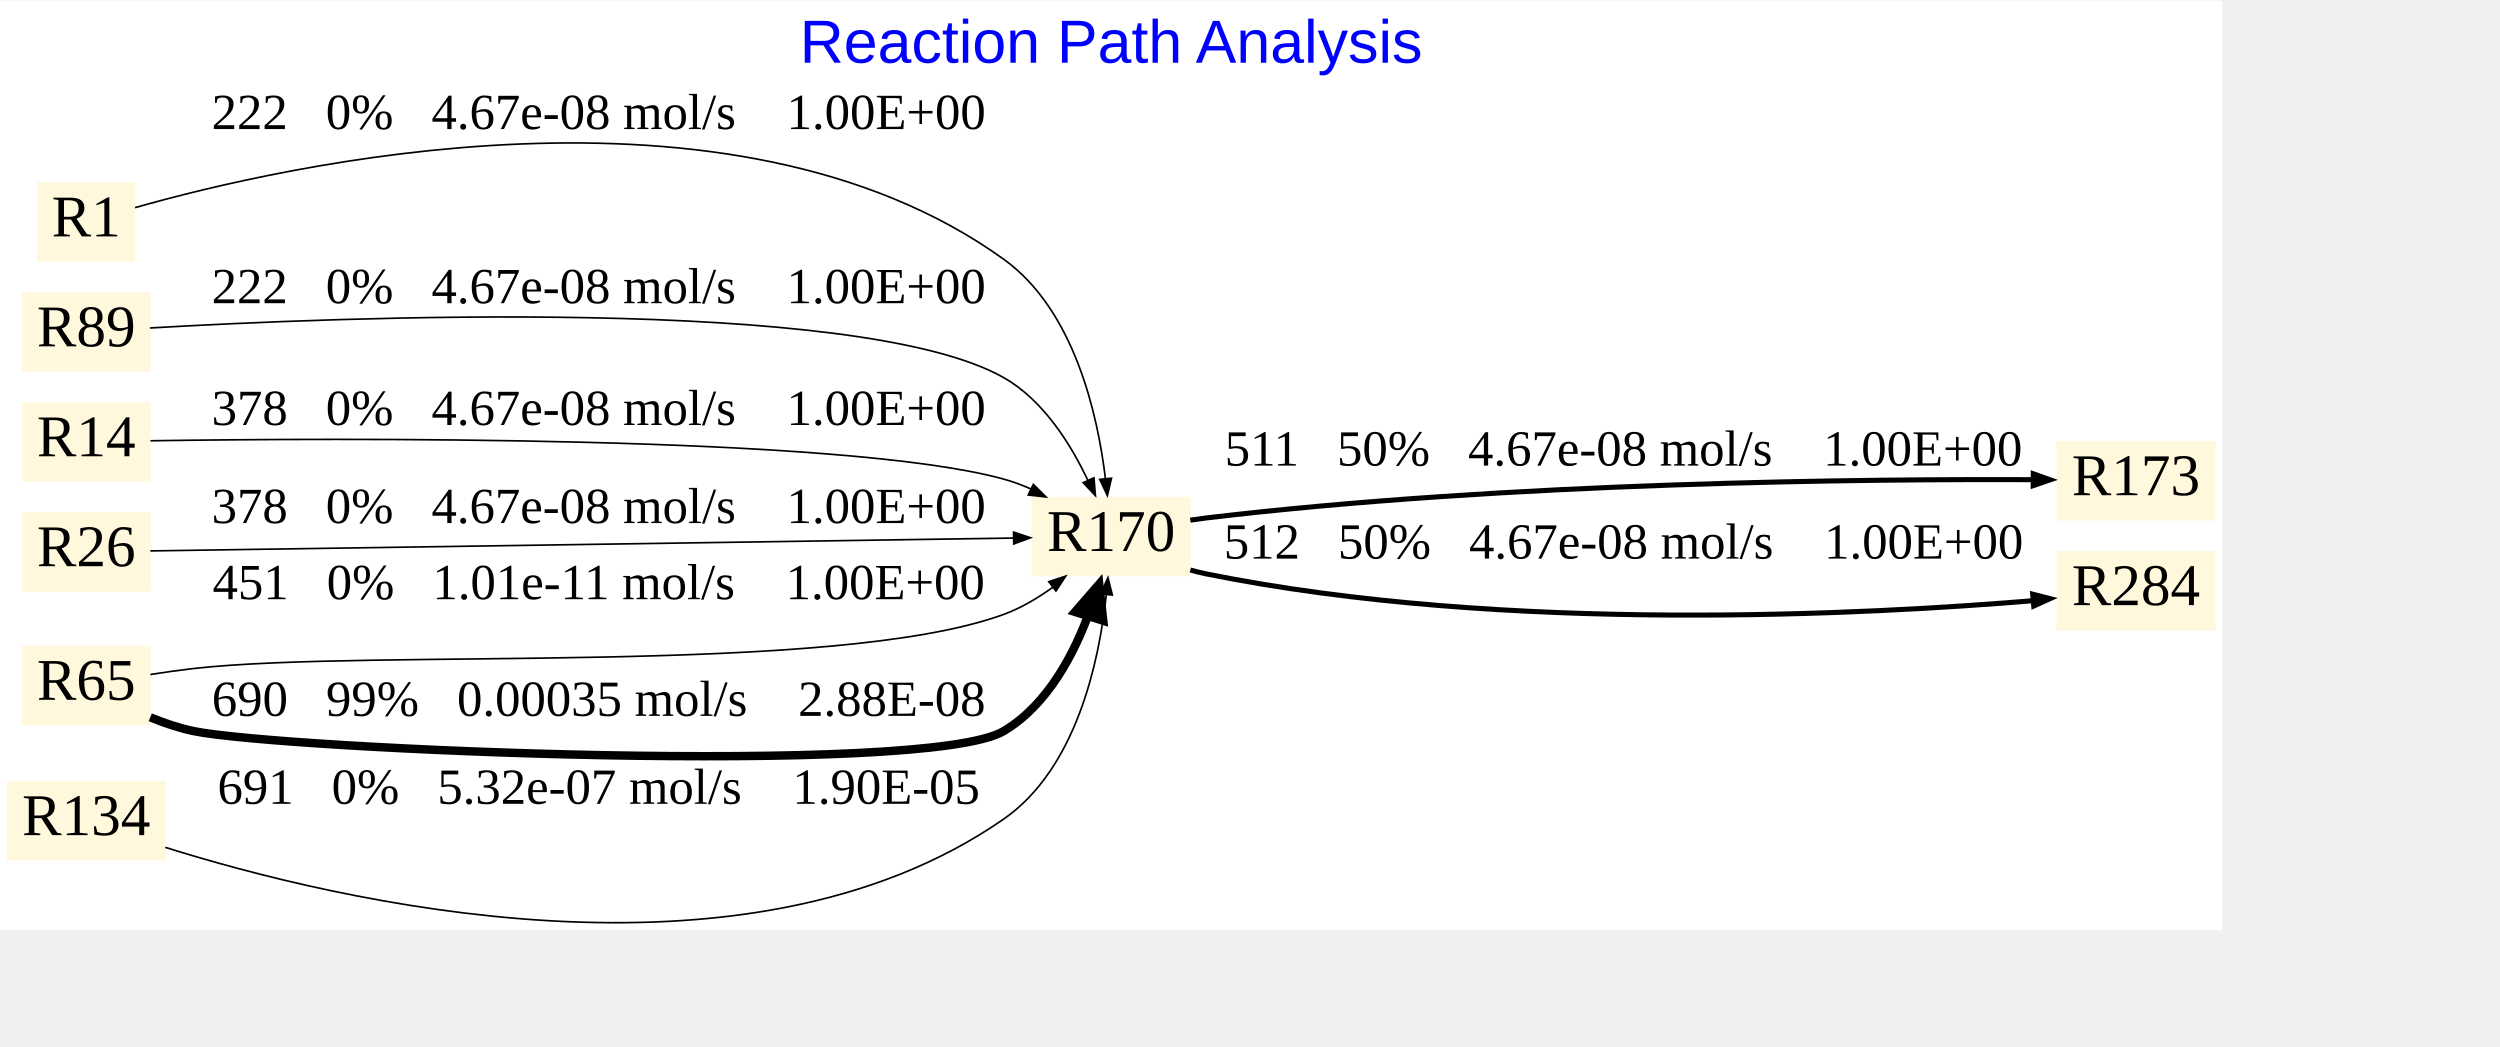
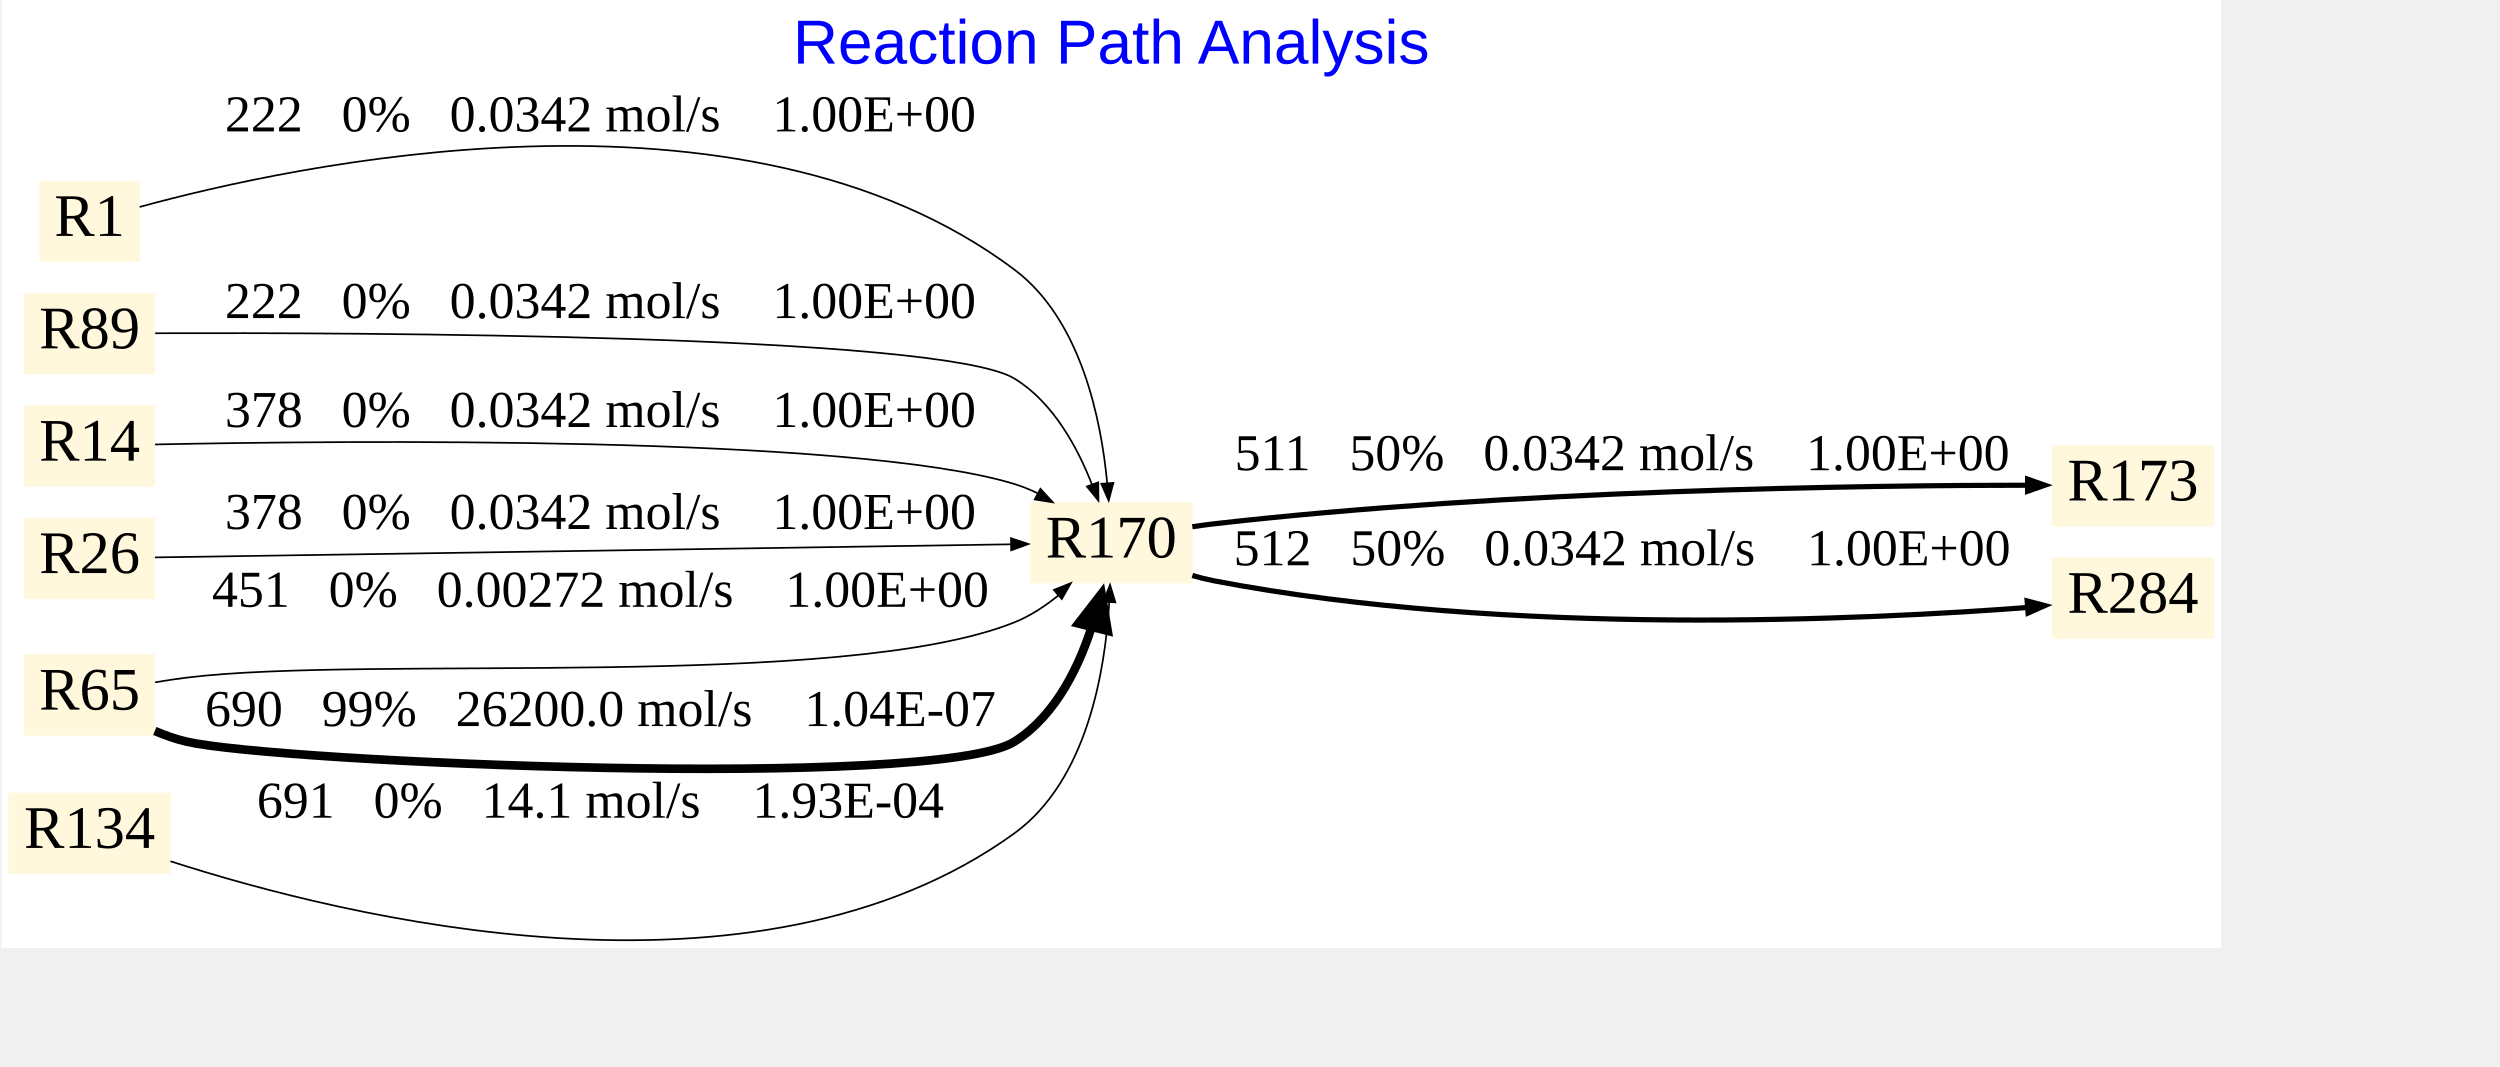
- <svg xmlns="http://www.w3.org/2000/svg" xmlns:xlink="http://www.w3.org/1999/xlink" width="640pt" height="268pt" viewBox="0.00 0.00 720.00 301.21">
-   <g id="graph0" class="graph" transform="scale(0.487062 0.487062) rotate(0) translate(4 545.72)">
-     <polygon fill="white" stroke="none" points="-4,4 -4,-545.72 1310,-545.72 1310,4 -4,4" />
-     <text text-anchor="middle" x="653" y="-508.92" font-family="Arial" font-size="36.00" fill="blue">Reaction Path Analysis</text>
+ <svg xmlns="http://www.w3.org/2000/svg" xmlns:xlink="http://www.w3.org/1999/xlink" width="640pt" height="273pt" viewBox="0.00 0.00 720.00 307.48">
+   <g id="graph0" class="graph" transform="scale(0.498442 0.498442) rotate(0) translate(4 544.34)">
+     <polygon fill="white" stroke="none" points="-4,4 -4,-544.34 1280,-544.34 1280,4 -4,4" />
+     <text text-anchor="middle" x="638" y="-507.54" font-family="Arial" font-size="36.00" fill="blue">Reaction Path Analysis</text>
    <g id="node1" class="node">
      <g id="a_node1">
        <a xlink:href="170.svg" xlink:title="R170">
-           <polygon fill="cornsilk" stroke="none" points="700,-252.22 606,-252.22 606,-205.22 700,-205.22 700,-252.22" />
-           <text text-anchor="middle" x="653" y="-220.22" font-family="Times New Roman,serif" font-size="35.00">R170</text>
+           <polygon fill="cornsilk" stroke="none" points="685,-253.84 591,-253.84 591,-206.84 685,-206.84 685,-253.84" />
+           <text text-anchor="middle" x="638" y="-221.84" font-family="Times New Roman,serif" font-size="35.00">R170</text>
        </a>
      </g>
    </g>
    <g id="node7" class="node">
      <g id="a_node7">
        <a xlink:href="173.svg" xlink:title="R173">
-           <polygon fill="cornsilk" stroke="none" points="1306,-285.22 1212,-285.22 1212,-238.22 1306,-238.22 1306,-285.22" />
-           <text text-anchor="middle" x="1259" y="-253.22" font-family="Times New Roman,serif" font-size="35.00">R173</text>
+           <polygon fill="cornsilk" stroke="none" points="1276,-286.84 1182,-286.84 1182,-239.84 1276,-239.84 1276,-286.84" />
+           <text text-anchor="middle" x="1229" y="-254.84" font-family="Times New Roman,serif" font-size="35.00">R173</text>
        </a>
      </g>
    </g>
    <g id="edge6" class="edge">
-       <path fill="none" stroke="black" stroke-width="3" d="M699.83,-238.44C702.92,-238.93 706,-239.36 709,-239.72 887.94,-261.06 1101.76,-262.88 1201.53,-262.37" />
-       <polygon fill="black" stroke="black" stroke-width="3" points="1198.28,-265.87 1208.26,-262.31 1198.24,-258.87 1198.28,-265.87" />
-       <text text-anchor="middle" x="956" y="-270.72" font-family="Times New Roman,serif" font-size="30.00">   511   50%   4.67e-08 mol/s    1.00E+00</text>
+       <path fill="none" stroke="black" stroke-width="3" d="M684.89,-239.62C689.14,-240.28 693.39,-240.87 697.5,-241.34 869.24,-260.95 1074.03,-263.64 1171.3,-263.67" />
+       <polygon fill="black" stroke="black" stroke-width="3" points="1168.06,-267.17 1178.06,-263.66 1168.06,-260.17 1168.06,-267.17" />
+       <text text-anchor="middle" x="933.5" y="-272.34" font-family="Times New Roman,serif" font-size="30.00">   511   50%   0.0342 mol/s    1.00E+00</text>
    </g>
    <g id="node8" class="node">
      <g id="a_node8">
        <a xlink:href="284.svg" xlink:title="R284">
-           <polygon fill="cornsilk" stroke="none" points="1306,-220.22 1212,-220.22 1212,-173.22 1306,-173.22 1306,-220.22" />
-           <text text-anchor="middle" x="1259" y="-188.22" font-family="Times New Roman,serif" font-size="35.00">R284</text>
+           <polygon fill="cornsilk" stroke="none" points="1276,-221.84 1182,-221.84 1182,-174.84 1276,-174.84 1276,-221.84" />
+           <text text-anchor="middle" x="1229" y="-189.84" font-family="Times New Roman,serif" font-size="35.00">R284</text>
        </a>
      </g>
    </g>
    <g id="edge7" class="edge">
-       <path fill="none" stroke="black" stroke-width="3" d="M699.84,-208.98C702.91,-208.1 705.98,-207.33 709,-206.72 885.75,-171.01 1101.04,-182.61 1201.41,-191.1" />
-       <polygon fill="black" stroke="black" stroke-width="3" points="1197.94,-194.66 1208.21,-192.04 1198.55,-187.69 1197.94,-194.66" />
-       <text text-anchor="middle" x="956" y="-215.72" font-family="Times New Roman,serif" font-size="30.00">   512   50%   4.67e-08 mol/s    1.00E+00</text>
+       <path fill="none" stroke="black" stroke-width="3" d="M684.88,-211.44C689.1,-210.2 693.34,-209.14 697.5,-208.34 867.37,-175.8 1073.44,-185.62 1171.23,-193.16" />
+       <polygon fill="black" stroke="black" stroke-width="3" points="1167.8,-196.72 1178.04,-194.02 1168.35,-189.74 1167.8,-196.72" />
+       <text text-anchor="middle" x="933.5" y="-217.34" font-family="Times New Roman,serif" font-size="30.00">   512   50%   0.0342 mol/s    1.00E+00</text>
    </g>
    <g id="node2" class="node">
      <g id="a_node2">
        <a xlink:href="1.svg" xlink:title="R1">
-           <polygon fill="cornsilk" stroke="none" points="76,-438.22 18,-438.22 18,-391.22 76,-391.22 76,-438.22" />
-           <text text-anchor="middle" x="47" y="-406.22" font-family="Times New Roman,serif" font-size="35.00">R1</text>
+           <polygon fill="cornsilk" stroke="none" points="76,-439.84 18,-439.84 18,-392.84 76,-392.84 76,-439.84" />
+           <text text-anchor="middle" x="47" y="-407.84" font-family="Times New Roman,serif" font-size="35.00">R1</text>
        </a>
      </g>
    </g>
    <g id="edge1" class="edge">
-       <path fill="none" stroke="black" d="M75.84,-423.23C161.86,-447.7 427.39,-509.34 589.5,-392.72 631.15,-362.75 645.05,-301.26 649.68,-262.67" />
-       <polygon fill="black" stroke="black" points="653.24,-263.28 650.8,-252.97 646.28,-262.55 653.24,-263.28" />
-       <text text-anchor="middle" x="350" y="-469.72" font-family="Times New Roman,serif" font-size="30.00">   222   0%   4.67e-08 mol/s    1.00E+00</text>
+       <path fill="none" stroke="black" d="M75.95,-424.62C161.69,-448.17 424.62,-506.52 582,-388.34 620.52,-359.42 632.21,-301.66 635.67,-264.57" />
+       <polygon fill="black" stroke="black" points="639.23,-265.01 636.5,-254.77 632.25,-264.48 639.23,-265.01" />
+       <text text-anchor="middle" x="342.5" y="-468.34" font-family="Times New Roman,serif" font-size="30.00">   222   0%   0.0342 mol/s    1.00E+00</text>
    </g>
    <g id="node3" class="node">
      <g id="a_node3">
        <a xlink:href="89.svg" xlink:title="R89">
-           <polygon fill="cornsilk" stroke="none" points="85,-373.22 9,-373.22 9,-326.22 85,-326.22 85,-373.22" />
-           <text text-anchor="middle" x="47" y="-341.22" font-family="Times New Roman,serif" font-size="35.00">R89</text>
+           <polygon fill="cornsilk" stroke="none" points="85,-374.84 9,-374.84 9,-327.84 85,-327.84 85,-374.84" />
+           <text text-anchor="middle" x="47" y="-342.84" font-family="Times New Roman,serif" font-size="35.00">R89</text>
        </a>
      </g>
    </g>
    <g id="edge2" class="edge">
-       <path fill="none" stroke="black" d="M84.69,-352.08C192.03,-358.34 503.27,-371.74 589.5,-322.72 612.93,-309.4 629.22,-283.27 639.28,-261.93" />
-       <polygon fill="black" stroke="black" points="642.87,-263.48 643.72,-252.92 636.47,-260.64 642.87,-263.48" />
-       <text text-anchor="middle" x="350" y="-366.72" font-family="Times New Roman,serif" font-size="30.00">   222   0%   4.67e-08 mol/s    1.00E+00</text>
+       <path fill="none" stroke="black" d="M84.97,-351.57C198.95,-351.98 539.84,-351.03 582,-325.34 604.38,-311.71 618.58,-285.31 626.94,-263.8" />
+       <polygon fill="black" stroke="black" points="630.48,-265.3 630.58,-254.71 623.89,-262.92 630.48,-265.3" />
+       <text text-anchor="middle" x="342.5" y="-360.34" font-family="Times New Roman,serif" font-size="30.00">   222   0%   0.0342 mol/s    1.00E+00</text>
    </g>
    <g id="node4" class="node">
      <g id="a_node4">
        <a xlink:href="14.svg" xlink:title="R14">
-           <polygon fill="cornsilk" stroke="none" points="85,-308.22 9,-308.22 9,-261.22 85,-261.22 85,-308.22" />
-           <text text-anchor="middle" x="47" y="-276.22" font-family="Times New Roman,serif" font-size="35.00">R14</text>
+           <polygon fill="cornsilk" stroke="none" points="85,-309.84 9,-309.84 9,-262.84 85,-262.84 85,-309.84" />
+           <text text-anchor="middle" x="47" y="-277.84" font-family="Times New Roman,serif" font-size="35.00">R14</text>
        </a>
      </g>
    </g>
    <g id="edge3" class="edge">
-       <path fill="none" stroke="black" d="M84.94,-285.39C190.9,-286.97 494.27,-289.01 589.5,-262.72 595.01,-261.2 600.56,-259.12 605.97,-256.73" />
-       <polygon fill="black" stroke="black" points="607.01,-259.63 614.51,-252.15 603.98,-253.32 607.01,-259.63" />
-       <text text-anchor="middle" x="350" y="-294.72" font-family="Times New Roman,serif" font-size="30.00">   378   0%   4.67e-08 mol/s    1.00E+00</text>
+       <path fill="none" stroke="black" d="M84.88,-287.24C189.9,-289.42 488.96,-292.86 582,-264.34 586.59,-262.94 591.18,-261.05 595.65,-258.88" />
+       <polygon fill="black" stroke="black" points="597.02,-261.58 604.17,-253.77 593.71,-255.42 597.02,-261.58" />
+       <text text-anchor="middle" x="342.5" y="-297.34" font-family="Times New Roman,serif" font-size="30.00">   378   0%   0.0342 mol/s    1.00E+00</text>
    </g>
    <g id="node5" class="node">
      <g id="a_node5">
        <a xlink:href="26.svg" xlink:title="R26">
-           <polygon fill="cornsilk" stroke="none" points="85,-243.22 9,-243.22 9,-196.22 85,-196.22 85,-243.22" />
-           <text text-anchor="middle" x="47" y="-211.22" font-family="Times New Roman,serif" font-size="35.00">R26</text>
+           <polygon fill="cornsilk" stroke="none" points="85,-244.84 9,-244.84 9,-197.84 85,-197.84 85,-244.84" />
+           <text text-anchor="middle" x="47" y="-212.84" font-family="Times New Roman,serif" font-size="35.00">R26</text>
        </a>
      </g>
    </g>
    <g id="edge4" class="edge">
-       <path fill="none" stroke="black" d="M84.87,-220.27C186.83,-221.79 473.07,-226.05 595.4,-227.87" />
-       <polygon fill="black" stroke="black" points="595.32,-231.39 605.37,-228.04 595.42,-224.39 595.32,-231.39" />
-       <text text-anchor="middle" x="350" y="-236.72" font-family="Times New Roman,serif" font-size="30.00">   378   0%   4.67e-08 mol/s    1.00E+00</text>
+       <path fill="none" stroke="black" d="M84.84,-221.91C184.61,-223.43 460.52,-227.65 580.29,-229.48" />
+       <polygon fill="black" stroke="black" points="579.99,-232.99 590.04,-229.64 580.1,-225.99 579.99,-232.99" />
+       <text text-anchor="middle" x="342.5" y="-238.34" font-family="Times New Roman,serif" font-size="30.00">   378   0%   0.0342 mol/s    1.00E+00</text>
    </g>
    <g id="node6" class="node">
      <g id="a_node6">
        <a xlink:href="65.svg" xlink:title="R65">
-           <polygon fill="cornsilk" stroke="none" points="85,-164.22 9,-164.22 9,-117.22 85,-117.22 85,-164.22" />
-           <text text-anchor="middle" x="47" y="-132.22" font-family="Times New Roman,serif" font-size="35.00">R65</text>
+           <polygon fill="cornsilk" stroke="none" points="85,-165.84 9,-165.84 9,-118.84 85,-118.84 85,-165.84" />
+           <text text-anchor="middle" x="47" y="-133.84" font-family="Times New Roman,serif" font-size="35.00">R65</text>
        </a>
      </g>
    </g>
    <g id="edge5" class="edge">
-       <path fill="none" stroke="black" d="M84.94,-147.2C93.32,-148.51 102.2,-149.78 110.5,-150.72 216.51,-162.71 489.31,-146.08 589.5,-182.72 599.75,-186.46 609.77,-192.45 618.68,-198.87" />
-       <polygon fill="black" stroke="black" points="616.12,-202.08 626.19,-205.38 620.37,-196.52 616.12,-202.08" />
-       <text text-anchor="middle" x="350" y="-191.72" font-family="Times New Roman,serif" font-size="30.00">   451   0%   1.01e-11 mol/s    1.00E+00</text>
+       <path fill="none" stroke="black" d="M84.89,-149.64C90.93,-150.67 97.12,-151.62 103,-152.34 208.87,-165.46 482.99,-144.61 582,-184.34 591.16,-188.02 599.93,-193.83 607.66,-200.11" />
+       <polygon fill="black" stroke="black" points="604.77,-203.1 614.62,-207.02 609.36,-197.82 604.77,-203.1" />
+       <text text-anchor="middle" x="342.5" y="-193.34" font-family="Times New Roman,serif" font-size="30.00">   451   0%   0.00272 mol/s    1.00E+00</text>
    </g>
    <g id="edge8" class="edge">
-       <path fill="none" stroke="black" stroke-width="5" d="M84.86,-121.87C93.1,-118.49 101.93,-115.49 110.5,-113.72 162.62,-102.94 543.75,-86.51 589.5,-113.72 615.59,-129.23 631.47,-159.87 640.69,-185.63" />
-       <polygon fill="black" stroke="black" stroke-width="5" points="631.64,-184.19 645.95,-200.67 648.34,-178.97 631.64,-184.19" />
-       <text text-anchor="middle" x="350" y="-122.72" font-family="Times New Roman,serif" font-size="30.00">   690   99%   0.00035 mol/s    2.88E-08</text>
+       <path fill="none" stroke="black" stroke-width="5" d="M84.72,-121.51C90.67,-118.96 96.89,-116.76 103,-115.34 154.84,-103.3 536.97,-86.97 582,-115.34 606.74,-130.94 620.6,-161.07 628.21,-186.59" />
+       <polygon fill="black" stroke="black" stroke-width="5" points="618.96,-183.66 632.33,-200.92 635.93,-179.39 618.96,-183.66" />
+       <text text-anchor="middle" x="342.5" y="-124.34" font-family="Times New Roman,serif" font-size="30.00">   690   99%   26200.0 mol/s    1.04E-07</text>
    </g>
    <g id="node9" class="node">
      <g id="a_node9">
        <a xlink:href="134.svg" xlink:title="R134">
-           <polygon fill="cornsilk" stroke="none" points="94,-84.22 0,-84.22 0,-37.22 94,-37.22 94,-84.22" />
-           <text text-anchor="middle" x="47" y="-52.22" font-family="Times New Roman,serif" font-size="35.00">R134</text>
+           <polygon fill="cornsilk" stroke="none" points="94,-85.84 0,-85.84 0,-38.84 94,-38.84 94,-85.84" />
+           <text text-anchor="middle" x="47" y="-53.84" font-family="Times New Roman,serif" font-size="35.00">R134</text>
        </a>
      </g>
    </g>
    <g id="edge9" class="edge">
-       <path fill="none" stroke="black" d="M93.73,-44.97C193.88,-13.57 435.87,45.04 589.5,-61.72 632.54,-91.62 645.99,-155 650.16,-194.51" />
-       <polygon fill="black" stroke="black" points="646.76,-194.81 651.14,-204.46 653.73,-194.18 646.76,-194.81" />
-       <text text-anchor="middle" x="350" y="-70.72" font-family="Times New Roman,serif" font-size="30.00">   691   0%   5.32e-07 mol/s    1.90E-05</text>
+       <path fill="none" stroke="black" d="M93.79,-46.12C193.41,-13.98 432.81,45.8 582,-62.34 624.07,-92.83 634.55,-156.46 636.82,-196.07" />
+       <polygon fill="black" stroke="black" points="633.37,-196.2 637.28,-206.04 640.36,-195.91 633.37,-196.2" />
+       <text text-anchor="middle" x="342.5" y="-71.34" font-family="Times New Roman,serif" font-size="30.00">   691   0%   14.1 mol/s    1.93E-04</text>
    </g>
  </g>
</svg>
